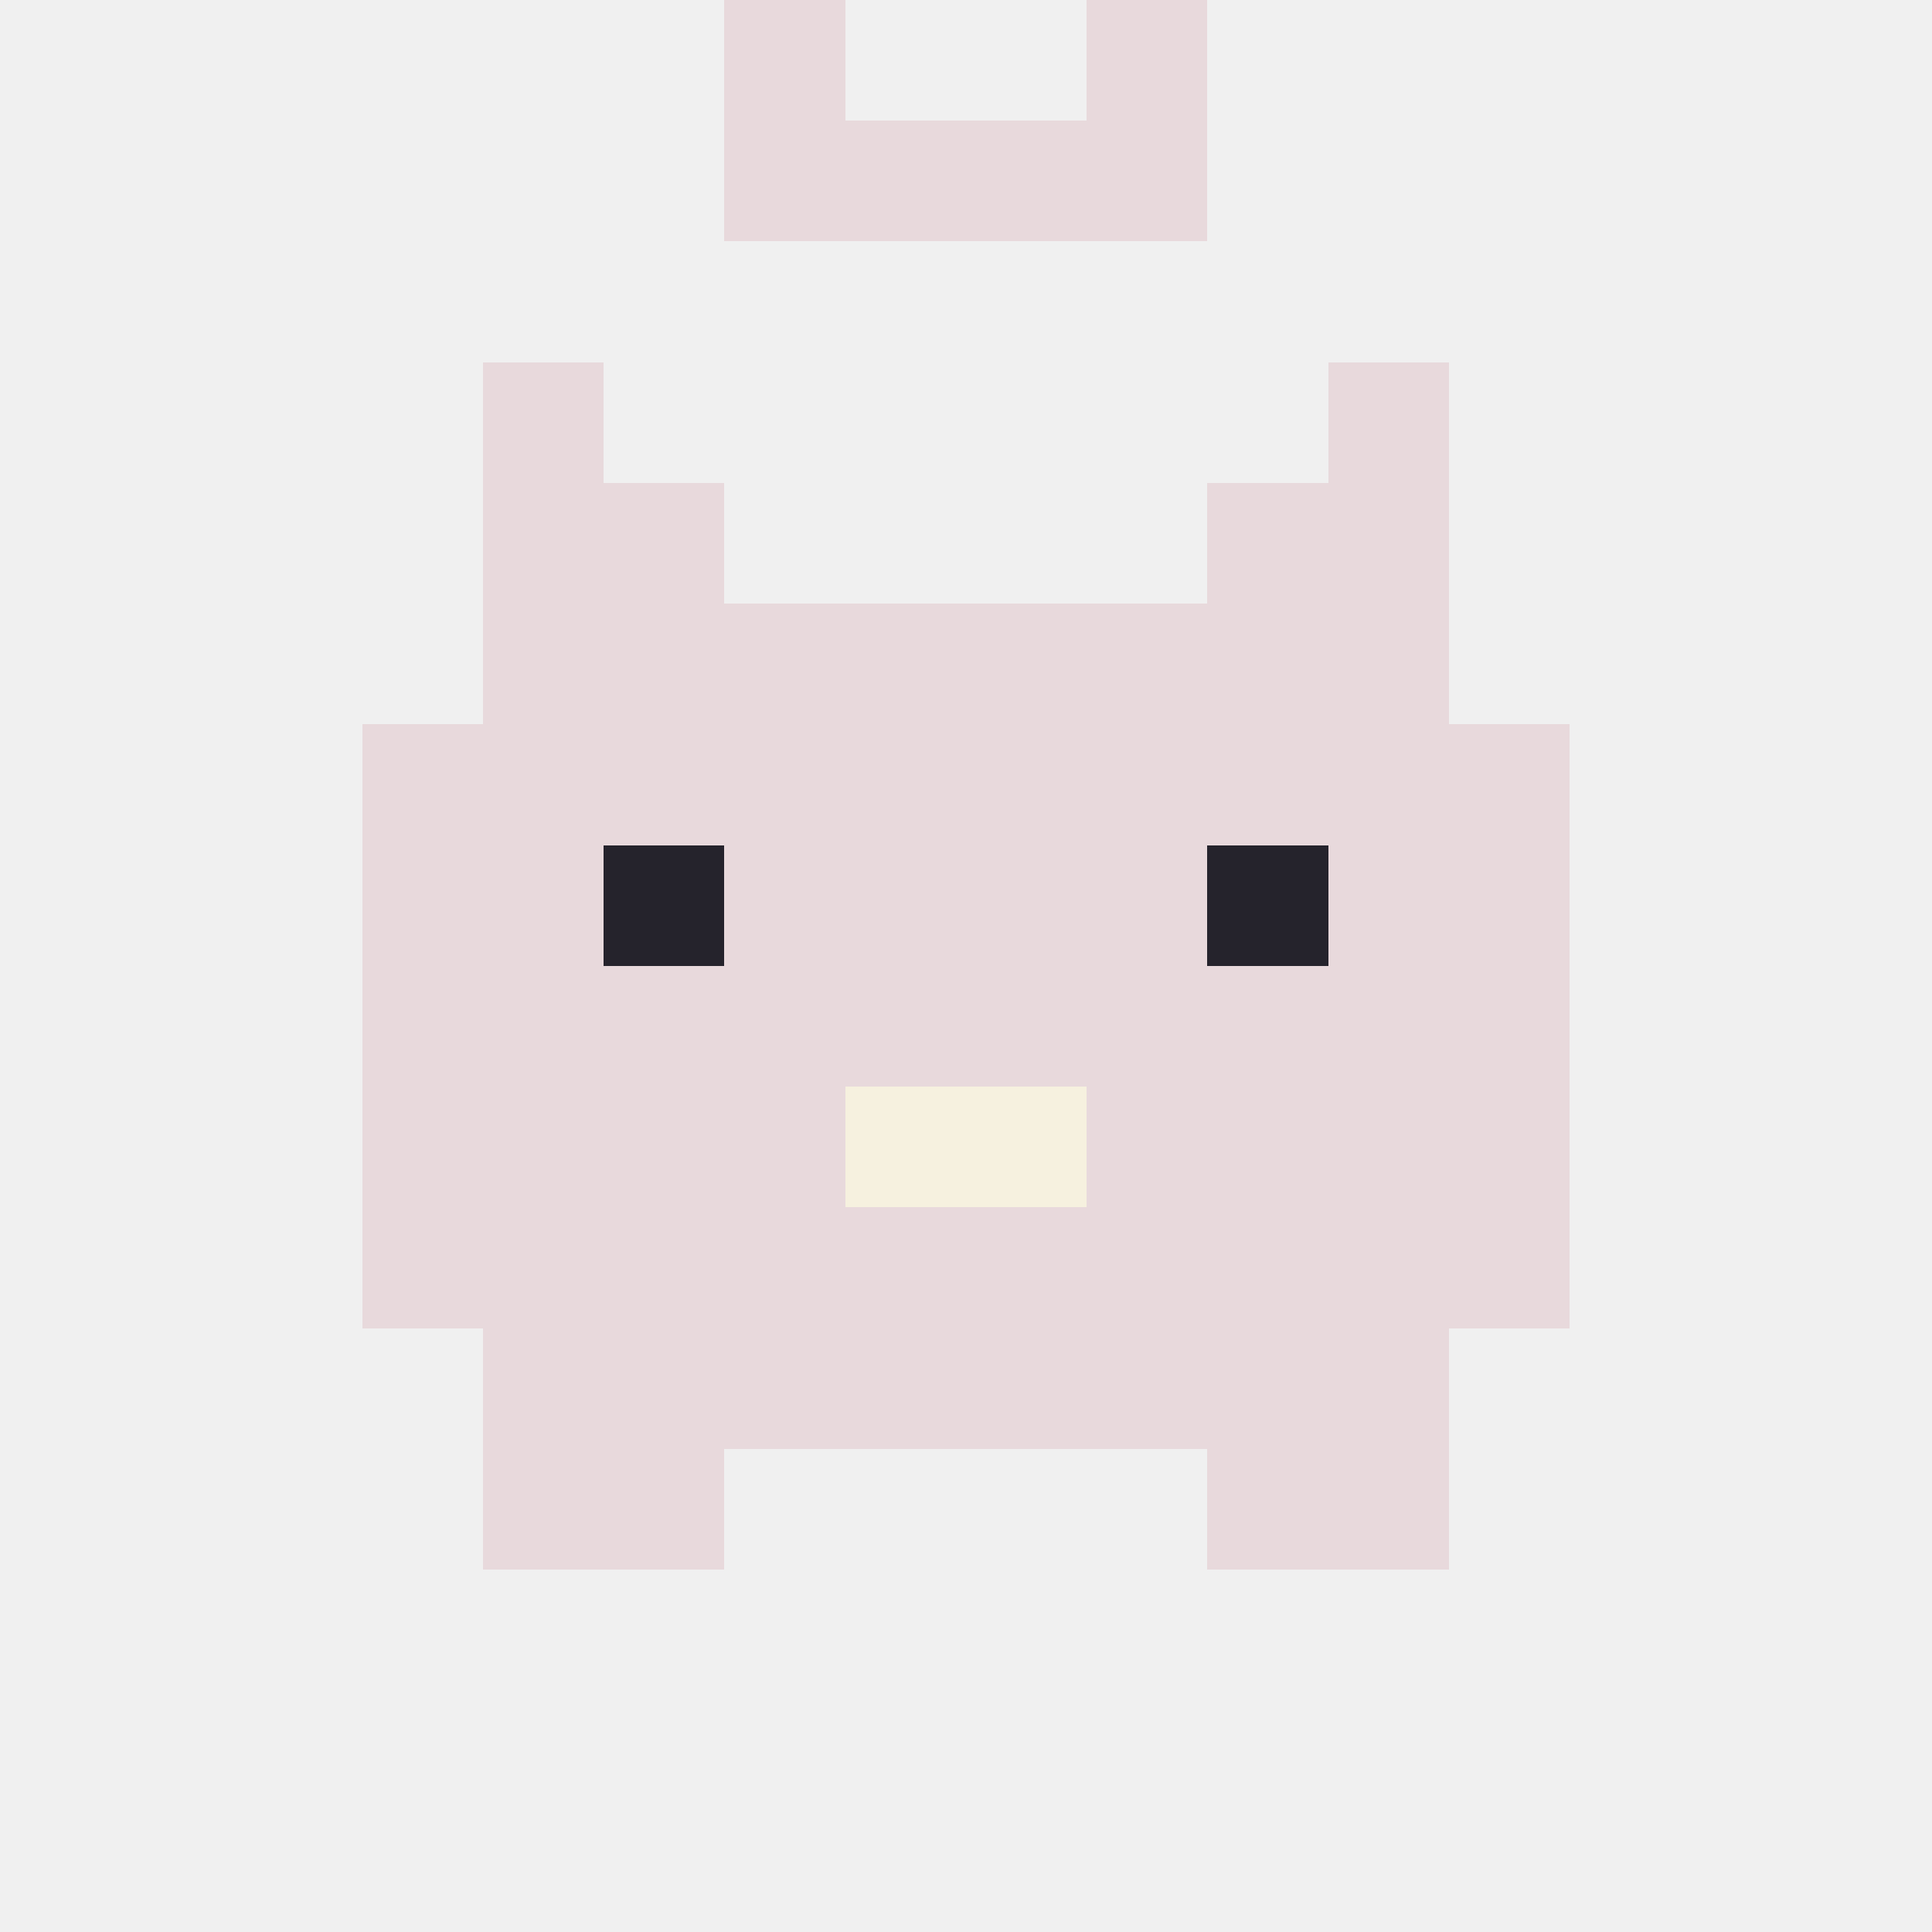
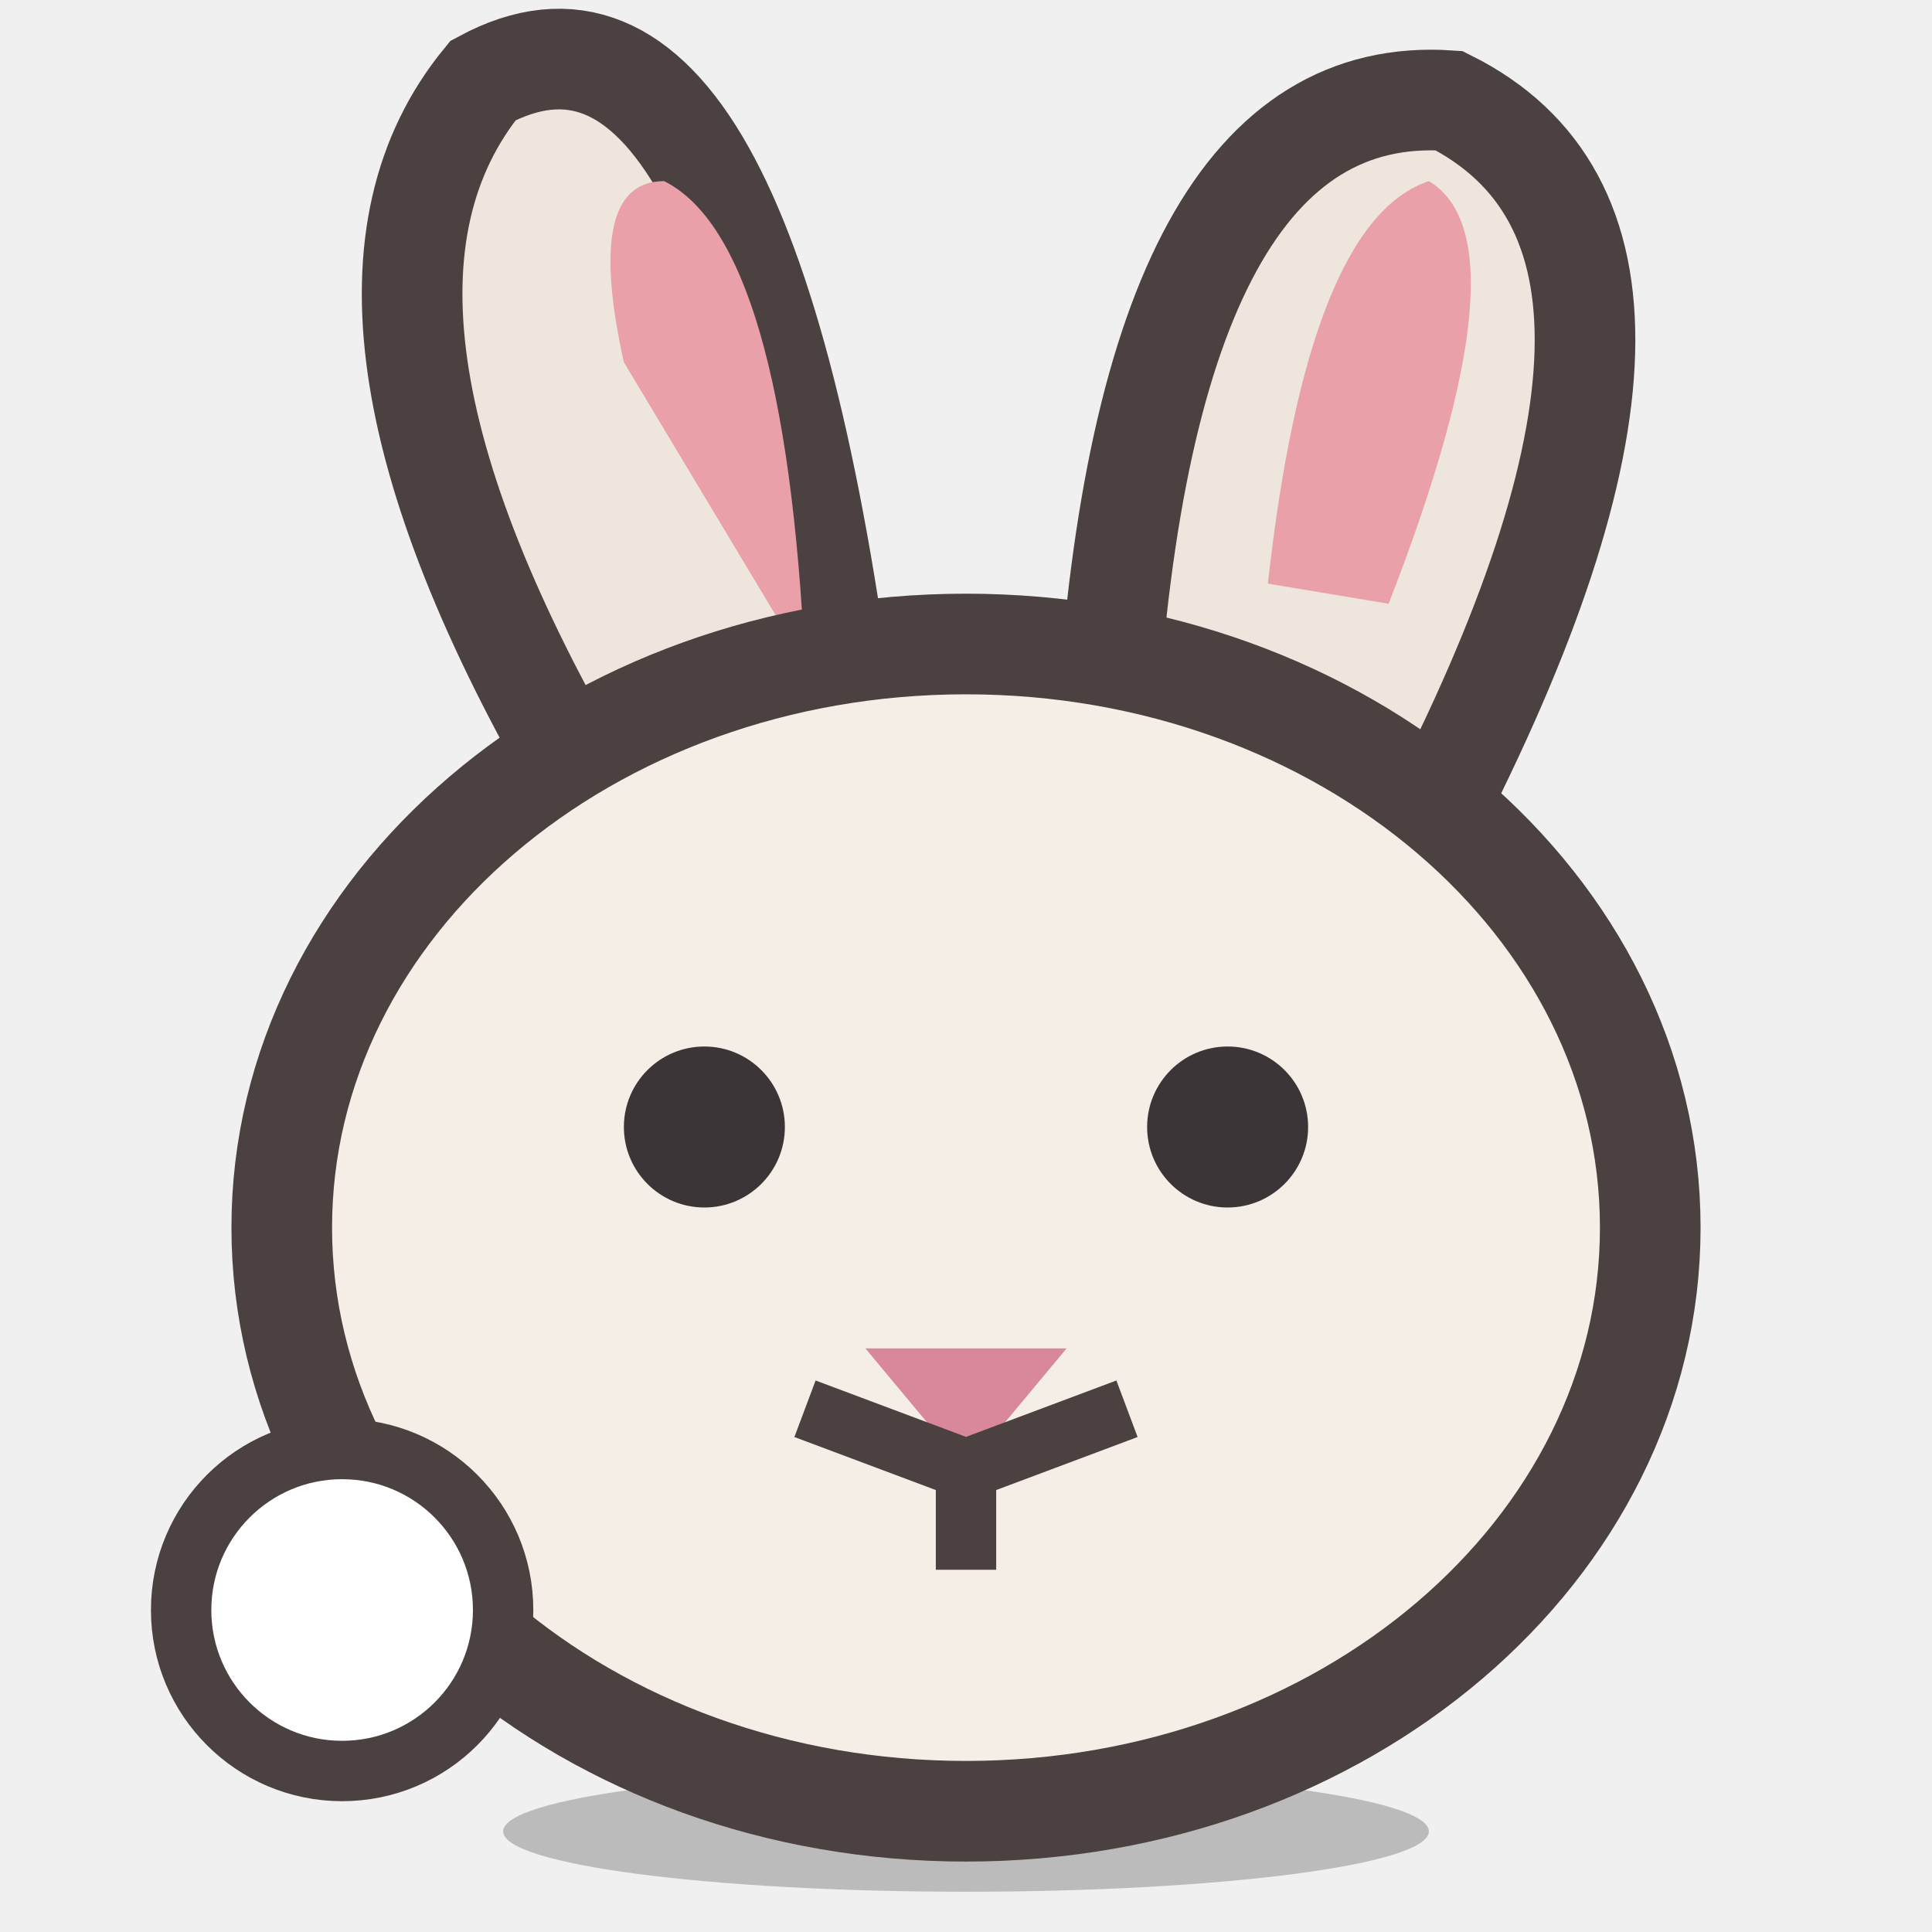
- <svg xmlns="http://www.w3.org/2000/svg" viewBox="0 0 16 16" shape-rendering="crispEdges">
-   <rect x="6" y="0" width="1" height="1" fill="#e8d9dc" />
-   <rect x="9" y="0" width="1" height="1" fill="#e8d9dc" />
-   <rect x="6" y="1" width="1" height="1" fill="#e8d9dc" />
-   <rect x="7" y="1" width="1" height="1" fill="#e8d9dc" />
-   <rect x="8" y="1" width="1" height="1" fill="#e8d9dc" />
-   <rect x="9" y="1" width="1" height="1" fill="#e8d9dc" />
-   <rect x="4" y="3" width="1" height="1" fill="#e8d9dc" />
-   <rect x="11" y="3" width="1" height="1" fill="#e8d9dc" />
-   <rect x="4" y="4" width="1" height="1" fill="#e8d9dc" />
-   <rect x="5" y="4" width="1" height="1" fill="#e8d9dc" />
-   <rect x="10" y="4" width="1" height="1" fill="#e8d9dc" />
-   <rect x="11" y="4" width="1" height="1" fill="#e8d9dc" />
-   <rect x="4" y="5" width="1" height="1" fill="#e8d9dc" />
-   <rect x="5" y="5" width="1" height="1" fill="#e8d9dc" />
-   <rect x="6" y="5" width="1" height="1" fill="#e8d9dc" />
-   <rect x="7" y="5" width="1" height="1" fill="#e8d9dc" />
-   <rect x="8" y="5" width="1" height="1" fill="#e8d9dc" />
-   <rect x="9" y="5" width="1" height="1" fill="#e8d9dc" />
-   <rect x="10" y="5" width="1" height="1" fill="#e8d9dc" />
-   <rect x="11" y="5" width="1" height="1" fill="#e8d9dc" />
-   <rect x="3" y="6" width="1" height="1" fill="#e8d9dc" />
-   <rect x="4" y="6" width="1" height="1" fill="#e8d9dc" />
-   <rect x="5" y="6" width="1" height="1" fill="#e8d9dc" />
-   <rect x="6" y="6" width="1" height="1" fill="#e8d9dc" />
-   <rect x="7" y="6" width="1" height="1" fill="#e8d9dc" />
-   <rect x="8" y="6" width="1" height="1" fill="#e8d9dc" />
-   <rect x="9" y="6" width="1" height="1" fill="#e8d9dc" />
-   <rect x="10" y="6" width="1" height="1" fill="#e8d9dc" />
-   <rect x="11" y="6" width="1" height="1" fill="#e8d9dc" />
-   <rect x="12" y="6" width="1" height="1" fill="#e8d9dc" />
-   <rect x="3" y="7" width="1" height="1" fill="#e8d9dc" />
-   <rect x="4" y="7" width="1" height="1" fill="#e8d9dc" />
-   <rect x="5" y="7" width="1" height="1" fill="#e8d9dc" />
-   <rect x="6" y="7" width="1" height="1" fill="#e8d9dc" />
-   <rect x="7" y="7" width="1" height="1" fill="#e8d9dc" />
-   <rect x="8" y="7" width="1" height="1" fill="#e8d9dc" />
-   <rect x="9" y="7" width="1" height="1" fill="#e8d9dc" />
-   <rect x="10" y="7" width="1" height="1" fill="#e8d9dc" />
-   <rect x="11" y="7" width="1" height="1" fill="#e8d9dc" />
-   <rect x="12" y="7" width="1" height="1" fill="#e8d9dc" />
-   <rect x="3" y="8" width="1" height="1" fill="#e8d9dc" />
-   <rect x="4" y="8" width="1" height="1" fill="#e8d9dc" />
-   <rect x="5" y="8" width="1" height="1" fill="#e8d9dc" />
-   <rect x="6" y="8" width="1" height="1" fill="#e8d9dc" />
-   <rect x="7" y="8" width="1" height="1" fill="#e8d9dc" />
-   <rect x="8" y="8" width="1" height="1" fill="#e8d9dc" />
-   <rect x="9" y="8" width="1" height="1" fill="#e8d9dc" />
-   <rect x="10" y="8" width="1" height="1" fill="#e8d9dc" />
-   <rect x="11" y="8" width="1" height="1" fill="#e8d9dc" />
-   <rect x="12" y="8" width="1" height="1" fill="#e8d9dc" />
-   <rect x="3" y="9" width="1" height="1" fill="#e8d9dc" />
-   <rect x="4" y="9" width="1" height="1" fill="#e8d9dc" />
-   <rect x="5" y="9" width="1" height="1" fill="#e8d9dc" />
-   <rect x="6" y="9" width="1" height="1" fill="#e8d9dc" />
-   <rect x="7" y="9" width="1" height="1" fill="#e8d9dc" />
-   <rect x="8" y="9" width="1" height="1" fill="#e8d9dc" />
-   <rect x="9" y="9" width="1" height="1" fill="#e8d9dc" />
-   <rect x="10" y="9" width="1" height="1" fill="#e8d9dc" />
-   <rect x="11" y="9" width="1" height="1" fill="#e8d9dc" />
-   <rect x="12" y="9" width="1" height="1" fill="#e8d9dc" />
-   <rect x="3" y="10" width="1" height="1" fill="#e8d9dc" />
-   <rect x="4" y="10" width="1" height="1" fill="#e8d9dc" />
-   <rect x="5" y="10" width="1" height="1" fill="#e8d9dc" />
-   <rect x="6" y="10" width="1" height="1" fill="#e8d9dc" />
-   <rect x="7" y="10" width="1" height="1" fill="#e8d9dc" />
-   <rect x="8" y="10" width="1" height="1" fill="#e8d9dc" />
-   <rect x="9" y="10" width="1" height="1" fill="#e8d9dc" />
-   <rect x="10" y="10" width="1" height="1" fill="#e8d9dc" />
-   <rect x="11" y="10" width="1" height="1" fill="#e8d9dc" />
-   <rect x="12" y="10" width="1" height="1" fill="#e8d9dc" />
-   <rect x="4" y="11" width="1" height="1" fill="#e8d9dc" />
-   <rect x="5" y="11" width="1" height="1" fill="#e8d9dc" />
-   <rect x="6" y="11" width="1" height="1" fill="#e8d9dc" />
-   <rect x="7" y="11" width="1" height="1" fill="#e8d9dc" />
-   <rect x="8" y="11" width="1" height="1" fill="#e8d9dc" />
-   <rect x="9" y="11" width="1" height="1" fill="#e8d9dc" />
-   <rect x="10" y="11" width="1" height="1" fill="#e8d9dc" />
-   <rect x="11" y="11" width="1" height="1" fill="#e8d9dc" />
-   <rect x="4" y="12" width="1" height="1" fill="#e8d9dc" />
-   <rect x="5" y="12" width="1" height="1" fill="#e8d9dc" />
-   <rect x="10" y="12" width="1" height="1" fill="#e8d9dc" />
-   <rect x="11" y="12" width="1" height="1" fill="#e8d9dc" />
-   <rect x="5" y="7" width="1" height="1" fill="#25232c" />
-   <rect x="10" y="7" width="1" height="1" fill="#25232c" />
-   <rect x="7" y="9" width="2" height="1" fill="#f6f1df" />
+ <svg xmlns="http://www.w3.org/2000/svg" viewBox="0 0 96 96" role="img" aria-label="rabbit companion">
+   <ellipse cx="48" cy="91" rx="23" ry="3" fill="#000" opacity=".22" />
+   <g>
+     <path d="M29 39Q15 15 24 4q13-7 18 32M55 36Q57 4 72 5q14 7-1 36" fill="#eee5dc" stroke="#4a4140" stroke-width="5" />
+     <path d="M31 18q-2-9 2-9 6 3 7 24M63 29q2-18 8-20 5 3-2 21" fill="#e9a0a8" />
+     <ellipse cx="48" cy="61" rx="34" ry="29" fill="#f4eee7" stroke="#4a4140" stroke-width="5" />
+     <circle cx="35" cy="56" r="4" fill="#3b3537" />
+     <circle cx="61" cy="56" r="4" fill="#3b3537" />
+     <path d="M43 67h10l-5 6z" fill="#d9879a" />
+     <path d="M48 73v5m0-5-8-3m8 3 8-3" stroke="#4a4140" stroke-width="3" fill="none" />
+     <circle cx="17" cy="80" r="8" fill="#fff" stroke="#4a4140" stroke-width="3" />
+   </g>
</svg>
